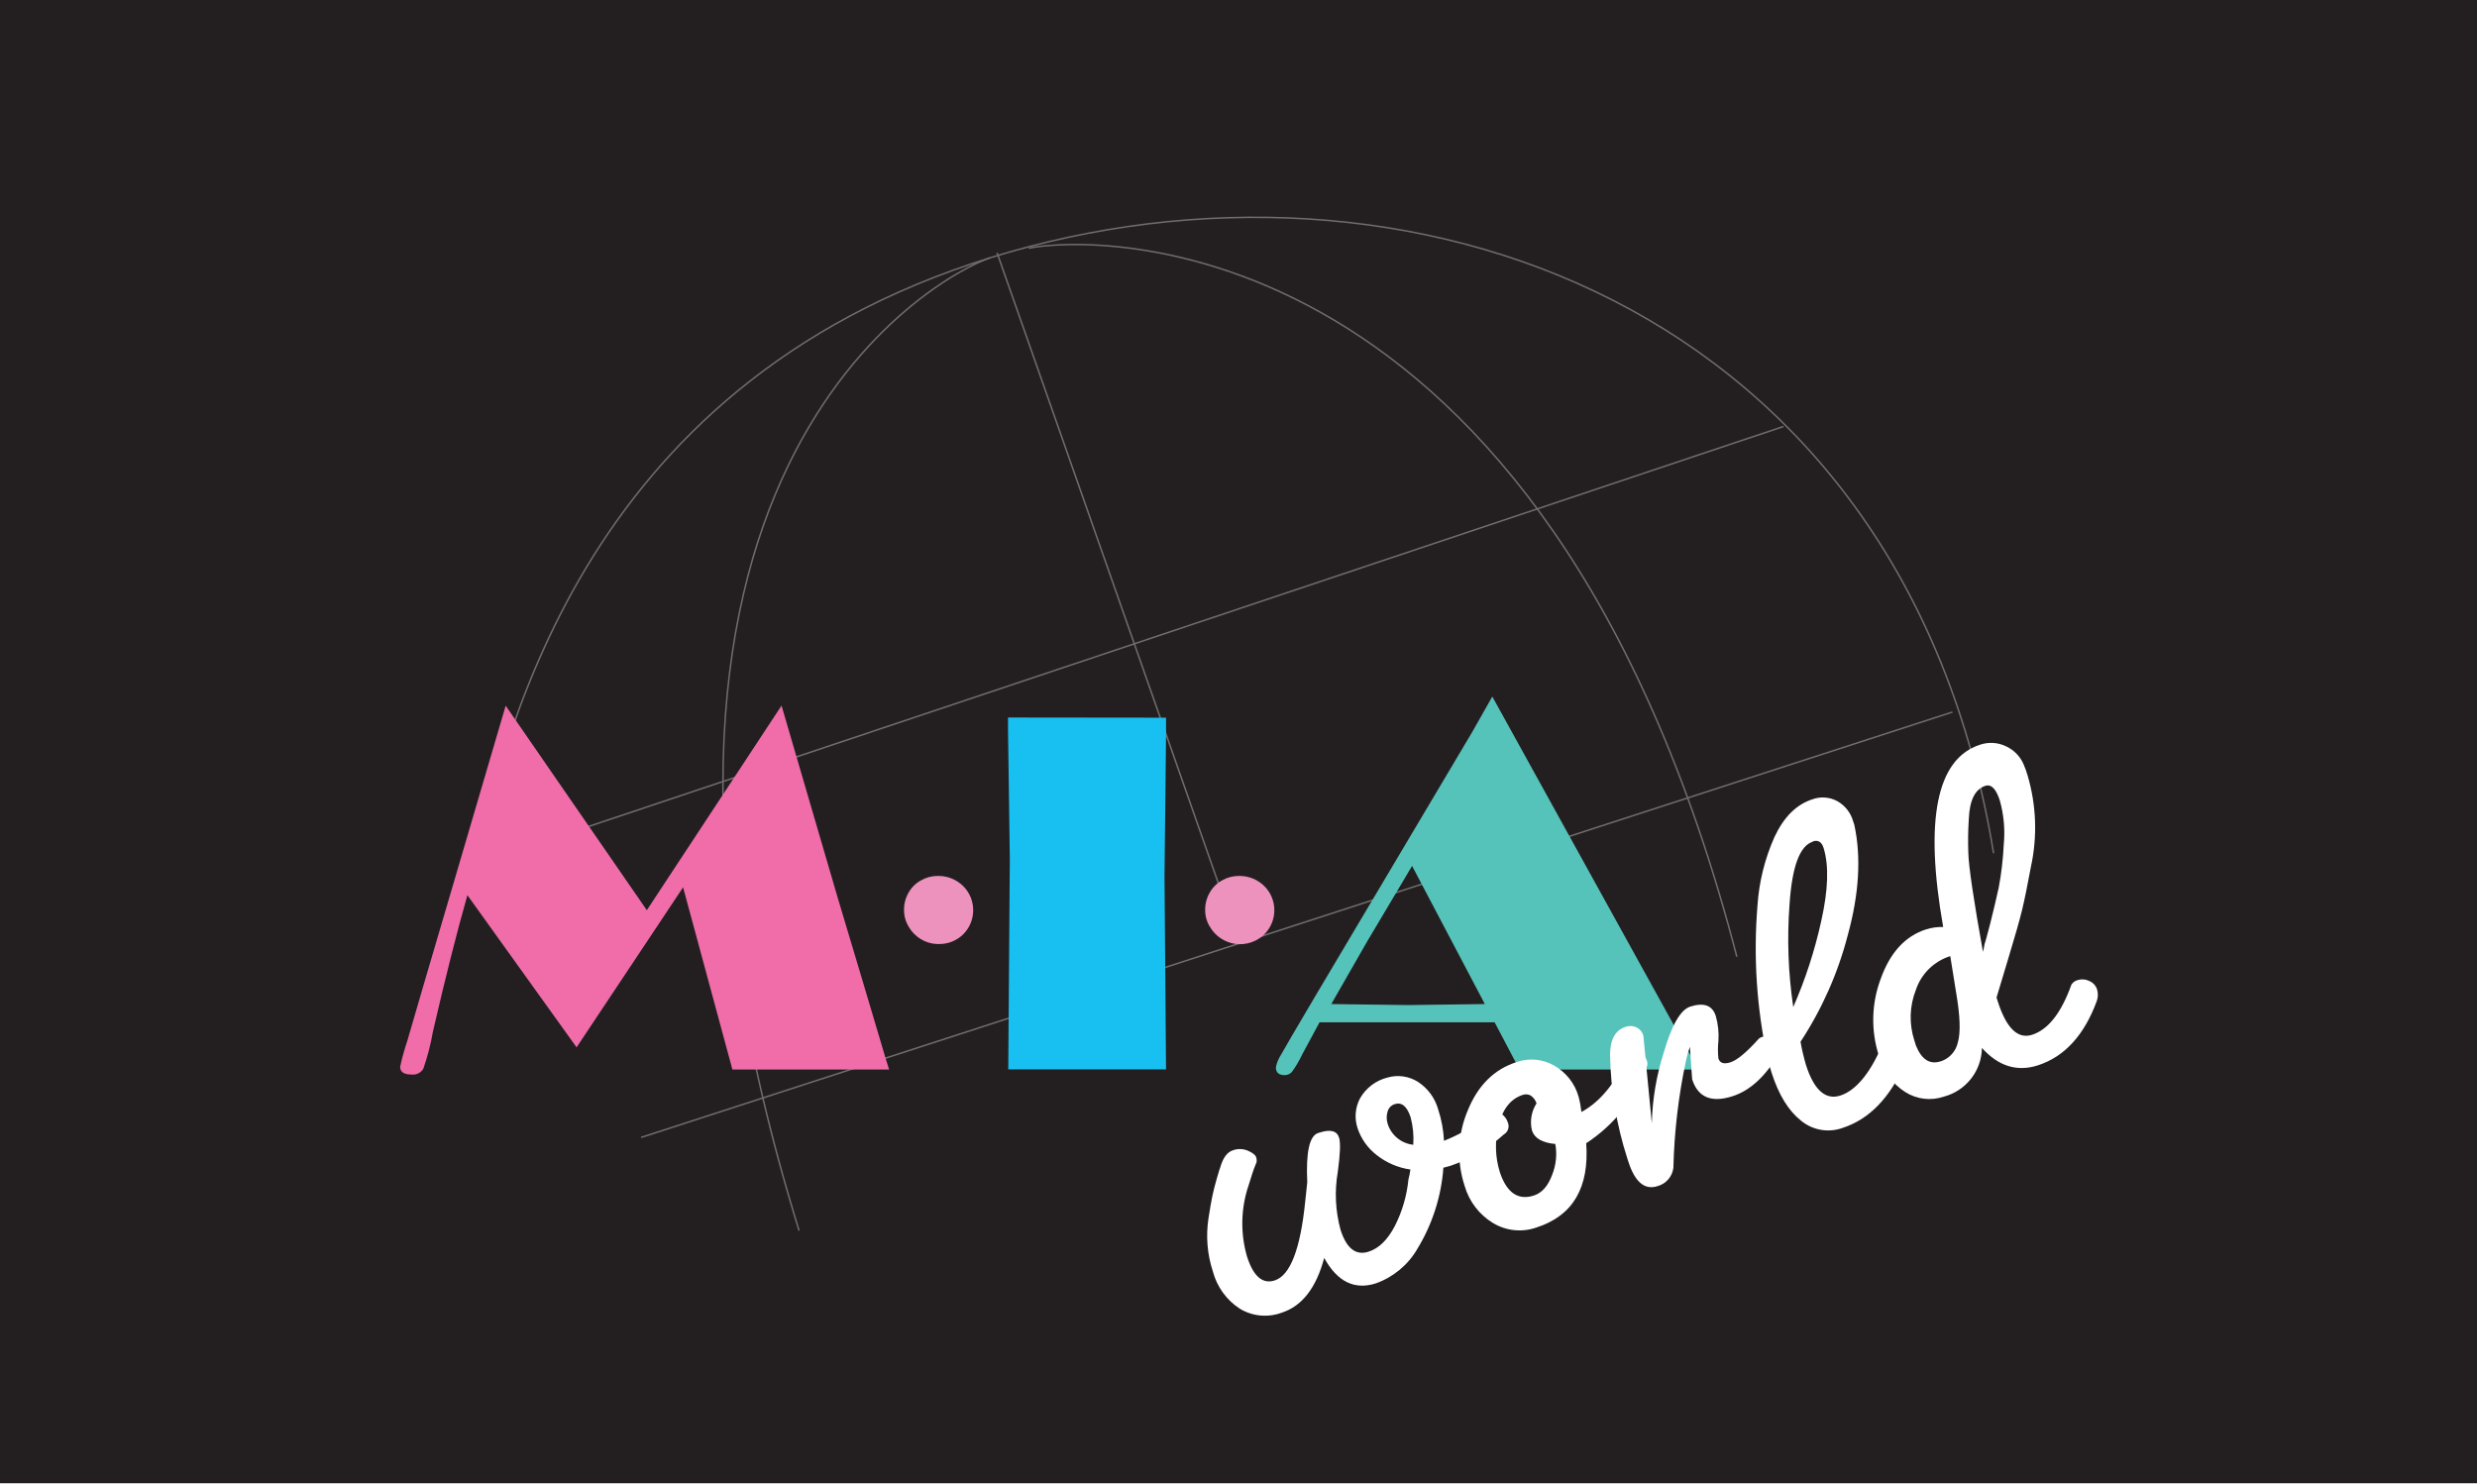
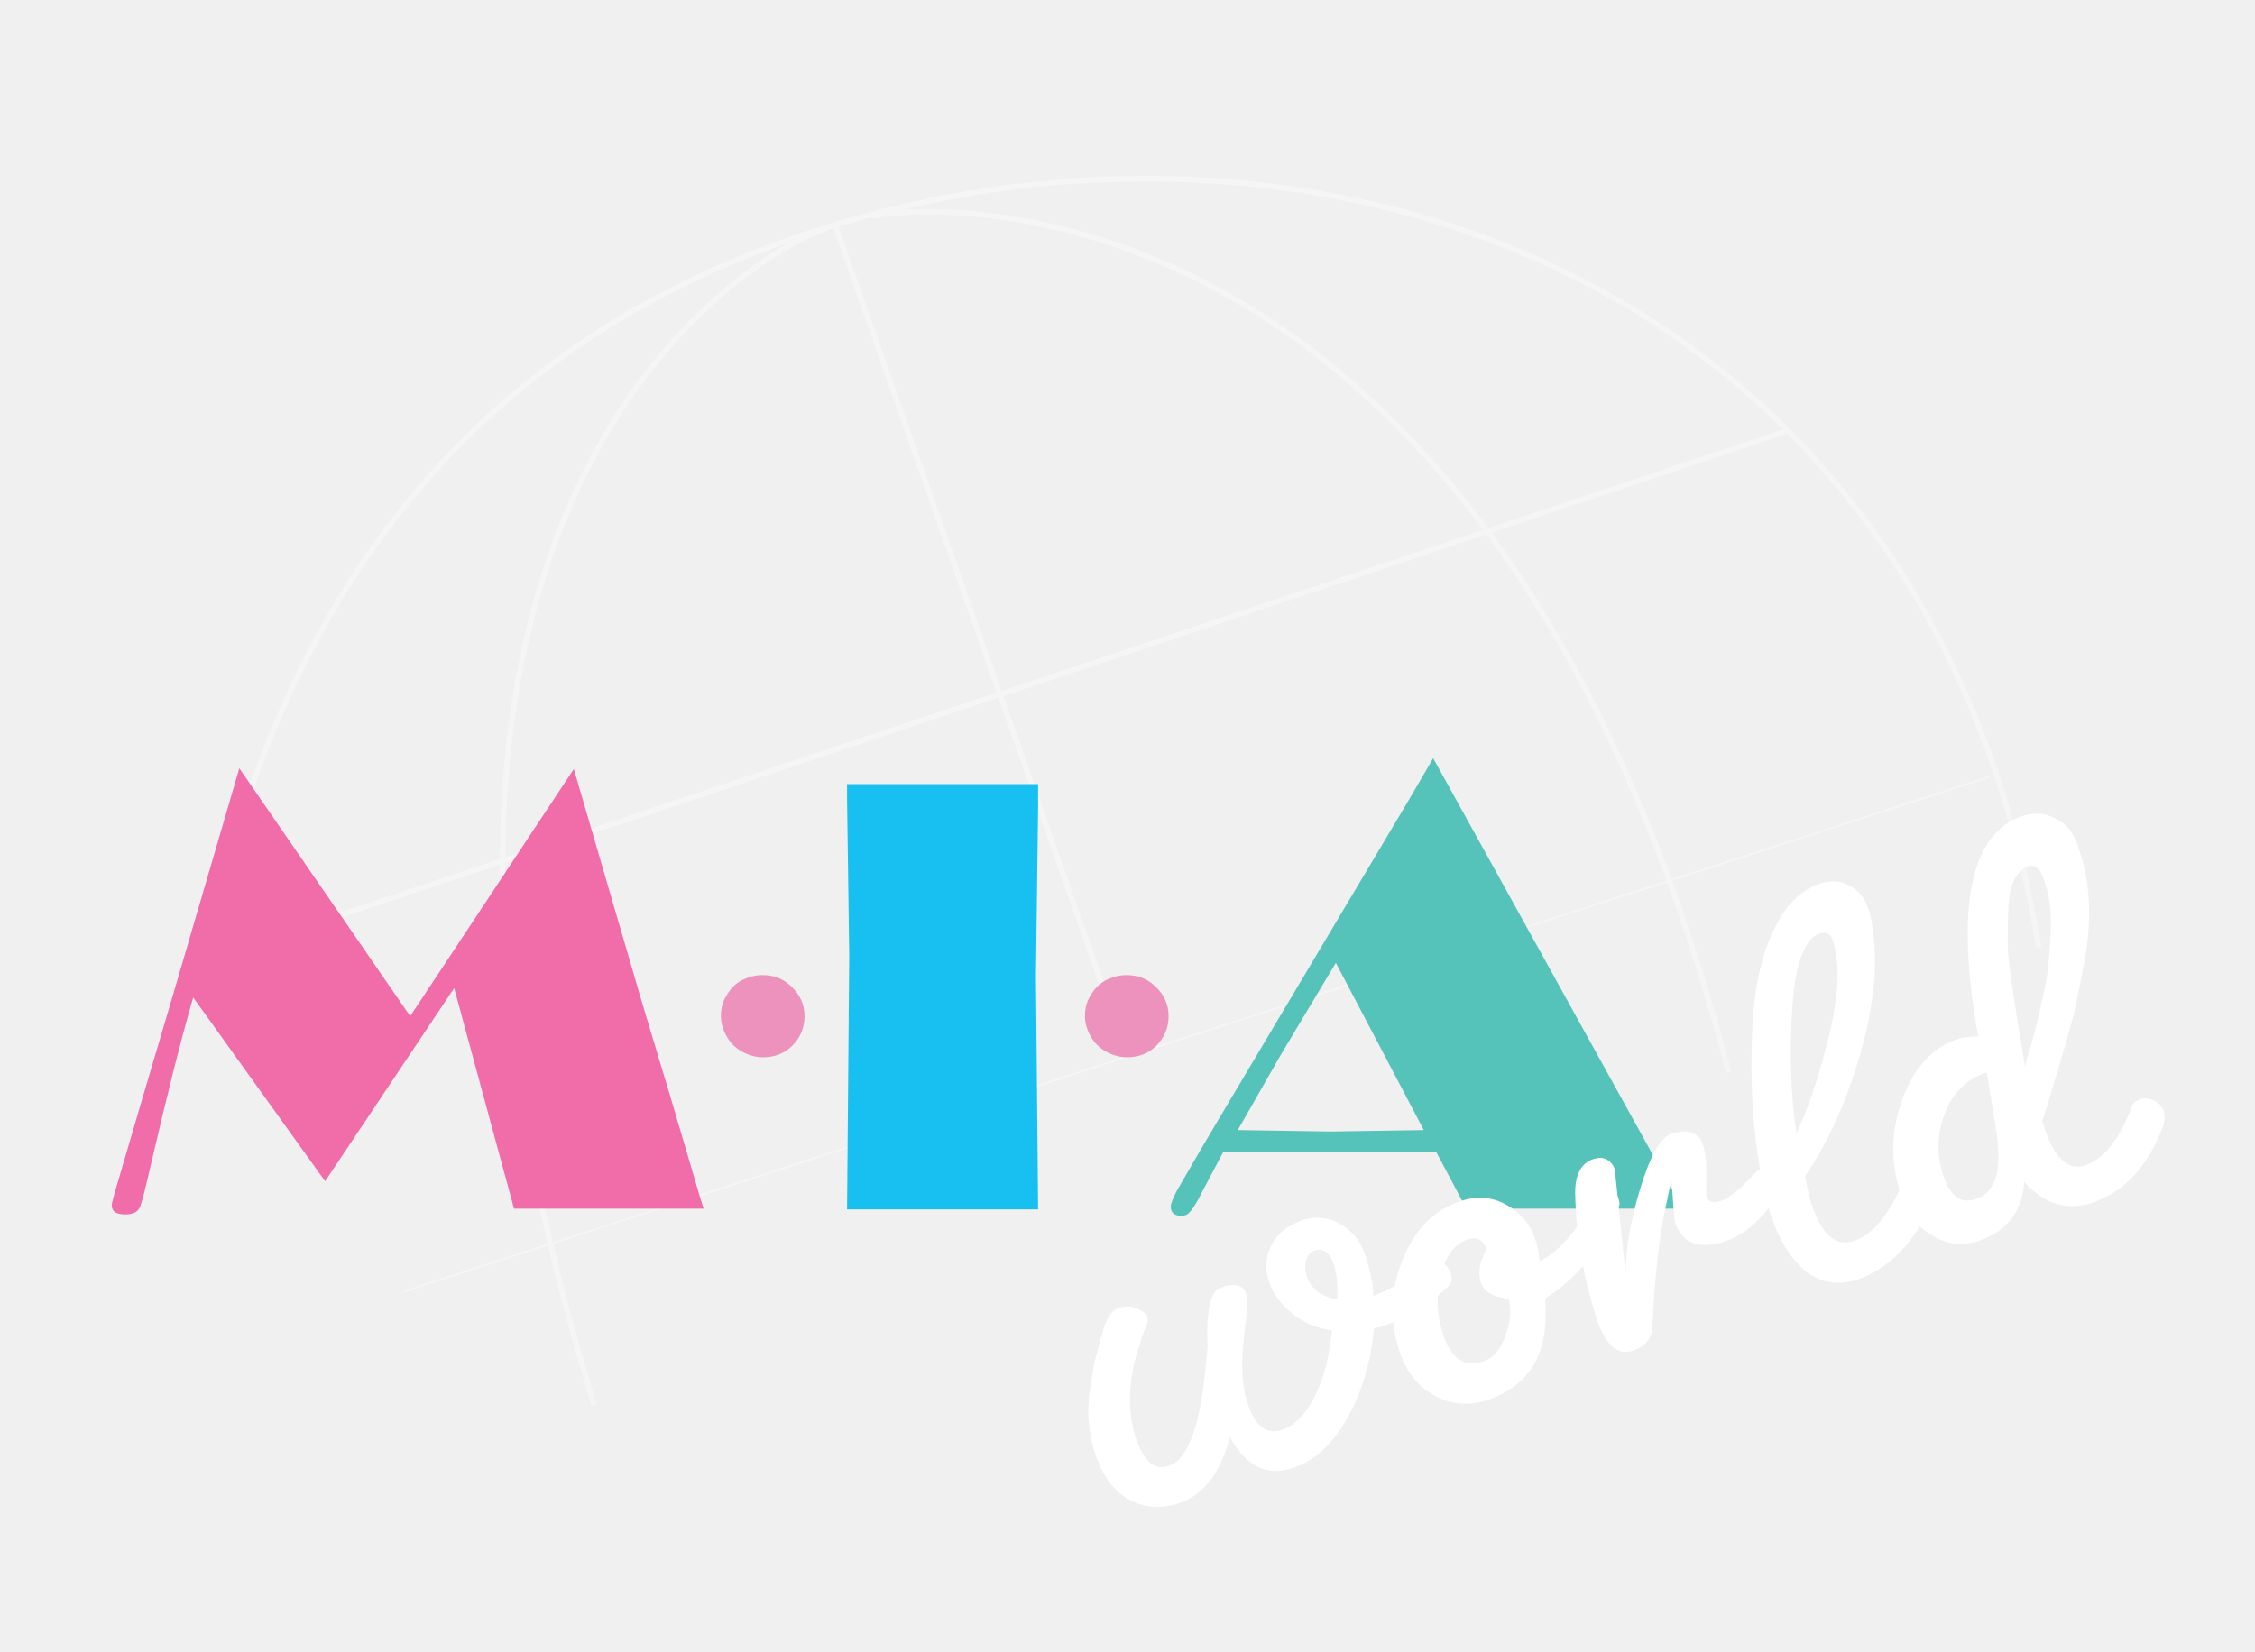
- <svg xmlns="http://www.w3.org/2000/svg" viewBox="0 0 415.38 248.76">
-   <defs>
-     <style>.cls-1{fill:#231f20;}.cls-2{opacity:0.35;}.cls-3{fill:none;stroke:#fff;stroke-miterlimit:10;stroke-width:0.25px;}.cls-4{fill:#f06da9;}.cls-5{fill:#ed91bd;}.cls-6{fill:#17c0f0;}.cls-7{fill:#56c3bb;}.cls-8{fill:#fff;}</style>
-   </defs>
-   <g id="Layer_2" data-name="Layer 2">
-     <g id="Layer_1-2" data-name="Layer 1">
-       <rect class="cls-1" width="415.38" height="248.76" />
-       <g class="cls-2">
-         <line class="cls-3" x1="167.2" y1="42.39" x2="207.89" y2="158.33" />
-         <path class="cls-3" d="M78.38,150.14C84.15,124.3,96.72,64.82,166,43.25s153.13,7.21,168.31,99.84" />
-         <path class="cls-3" d="M166,43.25c-8.59,2.86-71.14,36.1-32,163.15" />
-         <path class="cls-3" d="M172.51,41.63c10.43-2.18,86.49-5.29,118.75,118.84" />
-         <line class="cls-3" x1="80.14" y1="144.83" x2="299.08" y2="71.53" />
-         <line class="cls-3" x1="107.51" y1="190.77" x2="327.42" y2="119.42" />
-       </g>
-       <path class="cls-4" d="M131.06,118.34l9.41,32.2,4.27,14.27,3.84,12.92.52,1.65H122.82l-8.27-30.56L96.69,175.66,78.38,150.14q-2.66,9.35-5.79,22.92A39.06,39.06,0,0,1,71,179.22a2,2,0,0,1-2,1c-1.27,0-1.9-.44-1.9-1.3a40.37,40.37,0,0,1,1.21-4.37l2.68-9.2,4.68-15.91,9.13-31.08,23.67,34.3Z" />
-       <path class="cls-5" d="M157.25,146.91h.14a5.92,5.92,0,0,1,4.15,1.72,5.72,5.72,0,0,1,0,8.06,5.69,5.69,0,0,1-4.15,1.64,5.59,5.59,0,0,1-2.88-.77,5.7,5.7,0,0,1-2.11-2.11,5.32,5.32,0,0,1-.8-2.84,5.68,5.68,0,0,1,.75-2.88,5.27,5.27,0,0,1,2.09-2.07A5.55,5.55,0,0,1,157.25,146.91Z" />
-       <path class="cls-6" d="M195.54,120.37v3l-.26,23.69.26,32.29H169.08l.26-35.32-.3-21.57,0-2.12Z" />
-       <path class="cls-5" d="M207.75,146.91h.14a5.94,5.94,0,0,1,4.15,1.72,5.72,5.72,0,0,1,0,8.06,5.84,5.84,0,0,1-9.14-1.24,5.23,5.23,0,0,1-.8-2.84,5.68,5.68,0,0,1,.75-2.88,5.24,5.24,0,0,1,2.08-2.07A5.62,5.62,0,0,1,207.75,146.91Z" />
-       <path class="cls-7" d="M250.25,116.83l34.56,62.55h-30l-4.17-7.92H236.18l-12.75,0-2.15,0-2.85,5.28a19.27,19.27,0,0,1-1.75,3,1.58,1.58,0,0,1-1.24.58c-1,0-1.48-.44-1.48-1.3a5.7,5.7,0,0,1,.85-2.1q.84-1.53,5.9-10.09l26.17-44.05Zm-13.45,28.4-7.55,12.7-6,10.47,12.89.17L249,168.4Z" />
-       <path class="cls-8" d="M242.05,195.85a30.45,30.45,0,0,1-4.38,13.63,13.12,13.12,0,0,1-6.93,5.76c-3.58,1.15-6.48-.26-8.68-4.26q-2,7.52-7.11,9.18a8.13,8.13,0,0,1-7-.64,10.71,10.71,0,0,1-4.56-6.28,19.21,19.21,0,0,1-.73-8.93c.22-1.45.43-2.66.63-3.64s.47-2,.8-3.14.51-1.7.55-1.77c.46-1.59,1.16-2.53,2.1-2.83a3.41,3.41,0,0,1,2.56.08c.77.35,1.21.7,1.32,1a1.89,1.89,0,0,1,.11.87c-.35.86-.61,1.55-.76,2.05s-.34,1.12-.57,1.82a19.91,19.91,0,0,0-.28,12q1.6,5,4.65,4,3.9-1.26,5.11-13.26l.34-3.21c-.24-5,.36-7.78,1.82-8.25l.23-.07c1.82-.59,2.91-.31,3.28.83.27.84.2,2.75-.21,5.75a22.42,22.42,0,0,0,.47,9.75c1,3.11,2.57,4.33,4.7,3.64q2.58-.83,4.39-4.29a22.06,22.06,0,0,0,2.29-7.84,13.85,13.85,0,0,0,.33-1.65,11.73,11.73,0,0,1-5.64-2.41,9.43,9.43,0,0,1-3.22-4.51,6.38,6.38,0,0,1,.4-5,7.35,7.35,0,0,1,4.6-3.5,6.26,6.26,0,0,1,5.2.77,8.11,8.11,0,0,1,3.29,4.49,20,20,0,0,1,1,5.35,30.78,30.78,0,0,0,7.06-4,2.47,2.47,0,0,1,1.16-.8,1.66,1.66,0,0,1,1.42.27,2.83,2.83,0,0,1,1.11,1.58,1.57,1.57,0,0,1-.69,1.86,26,26,0,0,1-9,5.29Zm-9.33-7.32A5.06,5.06,0,0,0,237,192a14.3,14.3,0,0,0-.44-4.59c-.61-1.87-1.5-2.61-2.7-2.22a1.82,1.82,0,0,0-1.18,1.28A3.43,3.43,0,0,0,232.72,188.53Z" />
-       <path class="cls-8" d="M257.67,205.87a8.57,8.57,0,0,1-7.29-.74,10.73,10.73,0,0,1-4.76-6.21,18,18,0,0,1,.52-12.69q2.56-6.3,8.19-8.1a7.6,7.6,0,0,1,6.24.56,8.69,8.69,0,0,1,4.14,5.21,17.61,17.61,0,0,1,.49,2.6q4.76-2.56,7.94-9.79a1.18,1.18,0,0,1,.72-.58,1.52,1.52,0,0,1,1.29.41,2.57,2.57,0,0,1,1,1.3,1.51,1.51,0,0,1,0,1.15A25.87,25.87,0,0,1,266,191.74Q266.8,202.93,257.67,205.87Zm-.44-5.36c1.36-.44,2.37-1.6,3.06-3.48a9.38,9.38,0,0,0,.53-5.16q-3.29-.31-3.92-2.27a5.86,5.86,0,0,1,.77-4.55,2.54,2.54,0,0,0-1-1.32,1.67,1.67,0,0,0-1.36-.08q-3,1-4,5.1a14.42,14.42,0,0,0,.22,7.89Q253.27,201.79,257.23,200.51Z" />
-       <path class="cls-8" d="M277,188.38a42.43,42.43,0,0,1,2-11.83q2-6.93,4.44-7.72c2.28-.73,3.71-.22,4.28,1.55a12.08,12.08,0,0,1,.45,4.2,13.33,13.33,0,0,0,0,2.95c.25.78.93,1,2.05.63s2.71-1.7,4.77-4a1.86,1.86,0,0,1,.6-.28c.31-.1.81.06,1.48.47a2.58,2.58,0,0,1,1.23,1.28,1.38,1.38,0,0,1,0,1.08q-3.33,5.72-7.77,7.15c-3.53,1.13-5.79.2-6.76-2.82,0-.1-.16-1.92-.38-5.47a16.36,16.36,0,0,0-.65,2.28,97.42,97.42,0,0,0-2.12,18,3.64,3.64,0,0,1-2.7,3.1q-3.2,1-4.85-4.11l-.2-.62A59.89,59.89,0,0,1,270,176.94q0-3.88,2.61-4.72a2.37,2.37,0,0,1,1.84.1,2.21,2.21,0,0,1,1.13,1.36Z" />
-       <path class="cls-8" d="M309,189.17a7.14,7.14,0,0,1-7-1.23q-3.12-2.48-4.88-7.93-.52-1.63-.72-2.52A87.46,87.46,0,0,1,294.71,152a33.73,33.73,0,0,1,2.87-11.64q2.34-5,6.32-6.29a5.1,5.1,0,0,1,4.23.31,5.6,5.6,0,0,1,2.62,3.33l.21.63q1.76,8.12-1.1,18.51a59.93,59.93,0,0,1-7.92,17.87,34.52,34.52,0,0,0,.92,3.92c1.35,4.2,3.28,5.91,5.77,5.1s4.9-3.58,6.9-8.24a2,2,0,0,1,1.19-1,2.43,2.43,0,0,1,1.77.17,2.19,2.19,0,0,1,1.27,1.39,3.12,3.12,0,0,1-.3,2.29Q315.7,187,309,189.17Zm-5-48q-3.27,1-3.9,10.46a77.47,77.47,0,0,0,.62,17.27,77.12,77.12,0,0,0,4.69-14.42q1.75-7.78.42-12.18C305.51,141.21,304.9,140.83,304,141.12Z" />
-       <path class="cls-8" d="M315.1,177.13a19.56,19.56,0,0,1,.3-13q2.36-6.57,7.58-8.25a8.88,8.88,0,0,1,2.88-.41q-4.75-27,6.16-30.56a5.73,5.73,0,0,1,4.44.29,5.83,5.83,0,0,1,2.93,3.1A14.67,14.67,0,0,1,340,130a30.87,30.87,0,0,1,.57,15.4c-.59,3.17-1.08,5.59-1.49,7.27s-1.18,4.4-2.32,8.15-1.79,5.92-1.95,6.48l.22.7c1.44,4.48,3.36,6.32,5.75,5.55q4.05-1.31,6.58-8.4a1.8,1.8,0,0,1,1.13-.79,2.51,2.51,0,0,1,1.86.17,2.27,2.27,0,0,1,1.31,1.39,3.16,3.16,0,0,1-.05,2q-3.17,8.59-9.87,10.76-5.24,1.68-9.38-2.92a8.59,8.59,0,0,1-6.4,8.17,7.53,7.53,0,0,1-6.44-.76A10.28,10.28,0,0,1,315.1,177.13Zm10.35.88a4.3,4.3,0,0,0,2.88-3.21c.47-1.67.37-4.4-.28-8.21l-1-6.23a8.87,8.87,0,0,0-5.76,5.64,12.56,12.56,0,0,0-.26,8.52l.27.86Q322.73,178.89,325.45,178Zm7.48-46.21c-1.71.55-2.64,2.4-2.77,5.54a55,55,0,0,0-.08,5.75q.09,3.38,2.45,16.55.15-.57.27-1.29c.07-.14.39-1.29.95-3.45s1-4.16,1.42-6a52.79,52.79,0,0,0,.85-7.24,20.22,20.22,0,0,0-.66-7.4C334.73,132.3,333.92,131.48,332.93,131.8Z" />
+ <svg xmlns="http://www.w3.org/2000/svg" version="1.1" id="Layer_1" x="0px" y="0px" viewBox="0 0 312.8 229.2" style="enable-background:new 0 0 312.8 229.2;" xml:space="preserve">
+   <style type="text/css">
+ 	.st0{opacity:0.35;}
+ 	.st1{fill:none;stroke:#FFFFFF;stroke-width:0.75;stroke-miterlimit:10;}
+ 	.st2{fill:none;stroke:#FFFFFF;stroke-width:0.25;stroke-miterlimit:10;}
+ 	.st3{fill:#F06DA9;}
+ 	.st4{fill:#ED91BD;}
+ 	.st5{fill:#17C0F0;}
+ 	.st6{fill:#56C3BB;}
+ 	.st7{fill:#FFFFFF;}
+ </style>
+   <g>
+     <g class="st0">
+       <line class="st1" x1="115.7" y1="30.8" x2="156.4" y2="146.7" />
+       <path class="st1" d="M26.9,138.5c5.8-25.8,18.3-85.3,87.6-106.9s153.1,7.2,168.3,99.8" />
+       <path class="st1" d="M114.5,31.7c-8.6,2.9-71.1,36.1-32.1,163.2" />
+       <path class="st1" d="M121,30c10.4-2.2,86.5-5.3,118.8,118.8" />
+       <line class="st1" x1="28.6" y1="133.2" x2="247.6" y2="59.9" />
+       <line class="st2" x1="56" y1="179.2" x2="275.9" y2="107.8" />
+     </g>
+     <g>
+       <path class="st3" d="M79.6,106.7l9.4,32.2l4.3,14.3l3.8,12.9l0.5,1.6H71.3l-8.3-30.6l-17.9,26.8l-18.3-25.5    c-1.8,6.2-3.7,13.9-5.8,22.9c-0.8,3.5-1.3,5.5-1.6,6.2s-1,1-2,1c-1.3,0-1.9-0.4-1.9-1.3c0-0.3,0.4-1.7,1.2-4.4l2.7-9.2l4.7-15.9    l9.1-31.1L56.9,141L79.6,106.7z" />
+       <path class="st4" d="M105.7,135.3h0.1c1.7,0,3,0.6,4.1,1.7c1.1,1.1,1.7,2.4,1.7,4c0,1.6-0.6,3-1.7,4.1c-1.1,1.1-2.5,1.6-4.1,1.6    c-1,0-2-0.3-2.9-0.8c-0.9-0.5-1.6-1.2-2.1-2.1c-0.5-0.9-0.8-1.8-0.8-2.8c0-1,0.2-2,0.8-2.9c0.5-0.9,1.2-1.6,2.1-2.1    C103.8,135.6,104.7,135.3,105.7,135.3z" />
+       <path class="st5" d="M144,108.8v3l-0.3,23.7l0.3,32.3h-26.5l0.3-35.3l-0.3-21.6l0-2.1H144z" />
+       <path class="st4" d="M156.2,135.3h0.1c1.7,0,3,0.6,4.1,1.7c1.1,1.1,1.7,2.4,1.7,4c0,1.6-0.6,3-1.7,4.1c-1.1,1.1-2.5,1.6-4.1,1.6    c-1,0-2-0.3-2.9-0.8c-0.9-0.5-1.6-1.2-2.1-2.1c-0.5-0.9-0.8-1.8-0.8-2.8c0-1,0.2-2,0.8-2.9c0.5-0.9,1.2-1.6,2.1-2.1    C154.3,135.6,155.2,135.3,156.2,135.3z" />
+       <path class="st6" d="M198.8,105.2l34.6,62.5h-30l-4.2-7.9h-14.5l-12.8,0l-2.2,0l-2.8,5.3c-0.8,1.6-1.4,2.6-1.8,3    c-0.3,0.4-0.7,0.6-1.2,0.6c-1,0-1.5-0.4-1.5-1.3c0-0.4,0.3-1.1,0.8-2.1c0.6-1,2.5-4.4,5.9-10.1l26.2-44L198.8,105.2z M185.3,133.6    l-7.6,12.7l-6,10.5l12.9,0.2l12.9-0.2L185.3,133.6z" />
+     </g>
+     <g>
+       <path class="st7" d="M190.6,184.3c-0.5,5.3-2,9.9-4.4,13.6c-1.9,3-4.2,4.9-6.9,5.8c-3.6,1.2-6.5-0.3-8.7-4.3    c-1.3,5-3.7,8.1-7.1,9.2c-2.5,0.8-4.9,0.6-7-0.6c-2.1-1.2-3.6-3.3-4.6-6.3c-0.9-2.9-1.2-5.9-0.7-8.9c0.2-1.4,0.4-2.7,0.6-3.6    c0.2-1,0.5-2,0.8-3.1s0.5-1.7,0.5-1.8c0.5-1.6,1.2-2.5,2.1-2.8c0.9-0.3,1.8-0.3,2.6,0.1c0.8,0.4,1.2,0.7,1.3,1    c0.1,0.3,0.1,0.6,0.1,0.9c-0.4,0.9-0.6,1.5-0.8,2.1c-0.2,0.5-0.3,1.1-0.6,1.8c-1.3,4.4-1.4,8.4-0.3,12c1.1,3.3,2.6,4.7,4.6,4    c2.6-0.8,4.3-5.3,5.1-13.3l0.3-3.2c-0.2-5,0.4-7.8,1.8-8.2l0.2-0.1c1.8-0.6,2.9-0.3,3.3,0.8c0.3,0.8,0.2,2.7-0.2,5.7    c-0.5,3.9-0.4,7.1,0.5,9.7c1,3.1,2.6,4.3,4.7,3.6c1.7-0.6,3.2-2,4.4-4.3c1.2-2.3,2-4.9,2.3-7.8c0.1-0.4,0.2-0.9,0.3-1.7    c-2.2-0.3-4.1-1.1-5.6-2.4c-1.6-1.3-2.7-2.8-3.2-4.5c-0.6-1.7-0.4-3.4,0.4-5c0.8-1.6,2.4-2.8,4.6-3.5c1.9-0.5,3.6-0.2,5.2,0.8    c1.6,1,2.7,2.5,3.3,4.5c0.6,2,1,3.8,1,5.3c2.1-0.8,4.5-2.1,7.1-4c0.3-0.4,0.7-0.7,1.2-0.8c0.4-0.1,0.9-0.1,1.4,0.3    c0.5,0.3,0.9,0.9,1.1,1.6c0.2,0.7,0,1.3-0.7,1.9c-3,2.6-6,4.3-9,5.3L190.6,184.3z M181.2,176.9c0.6,1.9,2,3,4.3,3.4    c0.1-2-0.1-3.5-0.4-4.6c-0.6-1.9-1.5-2.6-2.7-2.2c-0.6,0.2-1,0.6-1.2,1.3S181,176.2,181.2,176.9z" />
+       <path class="st7" d="M206.2,194.3c-2.6,0.8-5,0.6-7.3-0.7c-2.3-1.3-3.9-3.4-4.8-6.2c-1.4-4.3-1.2-8.5,0.5-12.7    c1.7-4.2,4.4-6.9,8.2-8.1c2.2-0.7,4.3-0.5,6.2,0.6c2,1.1,3.4,2.8,4.1,5.2c0.2,0.5,0.3,1.4,0.5,2.6c3.2-1.7,5.8-5,7.9-9.8    c0.1-0.3,0.4-0.5,0.7-0.6c0.3-0.1,0.8,0,1.3,0.4c0.5,0.4,0.9,0.8,1,1.3c0.2,0.5,0.2,0.9,0,1.2c-2.1,5.4-5.5,9.7-10.2,12.7    C215,187.6,212.3,192.3,206.2,194.3z M205.7,188.9c1.4-0.4,2.4-1.6,3.1-3.5c0.7-1.9,0.9-3.6,0.5-5.2c-2.2-0.2-3.5-1-3.9-2.3    c-0.4-1.3-0.2-2.8,0.8-4.6c-0.3-0.7-0.6-1.1-1-1.3c-0.4-0.2-0.8-0.2-1.4-0.1c-2,0.6-3.3,2.3-3.9,5.1c-0.7,2.8-0.6,5.4,0.2,7.9    C201.2,188.5,203.1,189.8,205.7,188.9z" />
+       <path class="st7" d="M225.5,176.8c0-3.3,0.6-7.2,2-11.8c1.4-4.6,2.8-7.2,4.4-7.7c2.3-0.7,3.7-0.2,4.3,1.5c0.4,1.1,0.5,2.5,0.5,4.2    s-0.1,2.6,0,3c0.3,0.8,0.9,1,2.1,0.6c1.1-0.4,2.7-1.7,4.8-4c0.1-0.1,0.3-0.2,0.6-0.3c0.3-0.1,0.8,0.1,1.5,0.5    c0.7,0.4,1.1,0.8,1.2,1.3c0.1,0.4,0.1,0.8,0,1.1c-2.2,3.8-4.8,6.2-7.8,7.1c-3.5,1.1-5.8,0.2-6.8-2.8c0-0.1-0.2-1.9-0.4-5.5    c-0.1,0-0.3,0.8-0.6,2.3c-1.1,4.8-1.8,10.8-2.1,18c-0.2,1.6-1.1,2.6-2.7,3.1c-2.1,0.7-3.7-0.7-4.9-4.1l-0.2-0.6    c-1.8-5.6-2.8-11.4-2.9-17.2c0-2.6,0.9-4.2,2.6-4.7c0.7-0.2,1.3-0.2,1.8,0.1c0.5,0.3,0.9,0.7,1.1,1.4L225.5,176.8z" />
+       <path class="st7" d="M257.5,177.6c-2.6,0.8-4.9,0.4-7-1.2c-2.1-1.7-3.7-4.3-4.9-7.9c-0.4-1.1-0.6-1.9-0.7-2.5    c-1.8-7.8-2.3-16.2-1.7-25.5c0.4-4.4,1.3-8.3,2.9-11.6c1.6-3.3,3.7-5.4,6.3-6.3c1.6-0.5,3-0.4,4.2,0.3c1.3,0.7,2.1,1.8,2.6,3.3    l0.2,0.6c1.2,5.4,0.8,11.6-1.1,18.5c-1.9,6.9-4.5,12.9-7.9,17.9c0.3,1.7,0.6,3,0.9,3.9c1.4,4.2,3.3,5.9,5.8,5.1    c2.6-0.8,4.9-3.6,6.9-8.2c0.2-0.5,0.6-0.8,1.2-1c0.5-0.2,1.1-0.1,1.8,0.2c0.6,0.3,1.1,0.7,1.3,1.4c0.2,0.7,0.1,1.4-0.3,2.3    C265.5,172.5,262,176.1,257.5,177.6z M252.5,129.5c-2.2,0.7-3.5,4.2-3.9,10.5c-0.4,6.3-0.2,12,0.6,17.3c2-4.4,3.5-9.2,4.7-14.4    c1.2-5.2,1.3-9.3,0.4-12.2C254,129.6,253.4,129.2,252.5,129.5z" />
+       <path class="st7" d="M263.6,165.5c-1.4-4.3-1.3-8.6,0.3-13c1.6-4.4,4.1-7.1,7.6-8.3c0.9-0.3,1.8-0.4,2.9-0.4    c-3.2-18-1.1-28.2,6.2-30.6c1.6-0.5,3-0.4,4.4,0.3c1.4,0.7,2.4,1.7,2.9,3.1c0.2,0.3,0.4,0.9,0.6,1.6c1.5,4.6,1.7,9.7,0.6,15.4    c-0.6,3.2-1.1,5.6-1.5,7.3c-0.4,1.7-1.2,4.4-2.3,8.1c-1.1,3.8-1.8,5.9-2,6.5l0.2,0.7c1.4,4.5,3.4,6.3,5.7,5.5    c2.7-0.9,4.9-3.7,6.6-8.4c0.2-0.3,0.5-0.6,1.1-0.8c0.6-0.2,1.2-0.1,1.9,0.2c0.7,0.3,1.1,0.8,1.3,1.4s0.2,1.3,0,2    c-2.1,5.7-5.4,9.3-9.9,10.8c-3.5,1.1-6.6,0.2-9.4-2.9c-0.3,4.2-2.5,6.9-6.4,8.2c-2.2,0.7-4.4,0.5-6.4-0.8    C266,170.3,264.5,168.3,263.6,165.5z M274,166.4c1.5-0.5,2.4-1.5,2.9-3.2c0.5-1.7,0.4-4.4-0.3-8.2l-1-6.2    c-2.8,0.9-4.7,2.8-5.8,5.6c-1.1,2.9-1.2,5.7-0.3,8.5l0.3,0.9C270.8,166.1,272.1,167,274,166.4z M281.4,120.2    c-1.7,0.6-2.6,2.4-2.8,5.5c-0.1,1.6-0.1,3.5-0.1,5.7c0.1,2.2,0.9,7.8,2.4,16.6c0.1-0.4,0.2-0.8,0.3-1.3c0.1-0.1,0.4-1.3,1-3.4    c0.6-2.2,1-4.2,1.4-6c0.4-1.8,0.7-4.3,0.8-7.2c0.2-3,0-5.5-0.7-7.4C283.2,120.7,282.4,119.9,281.4,120.2z" />
    </g>
  </g>
</svg>
